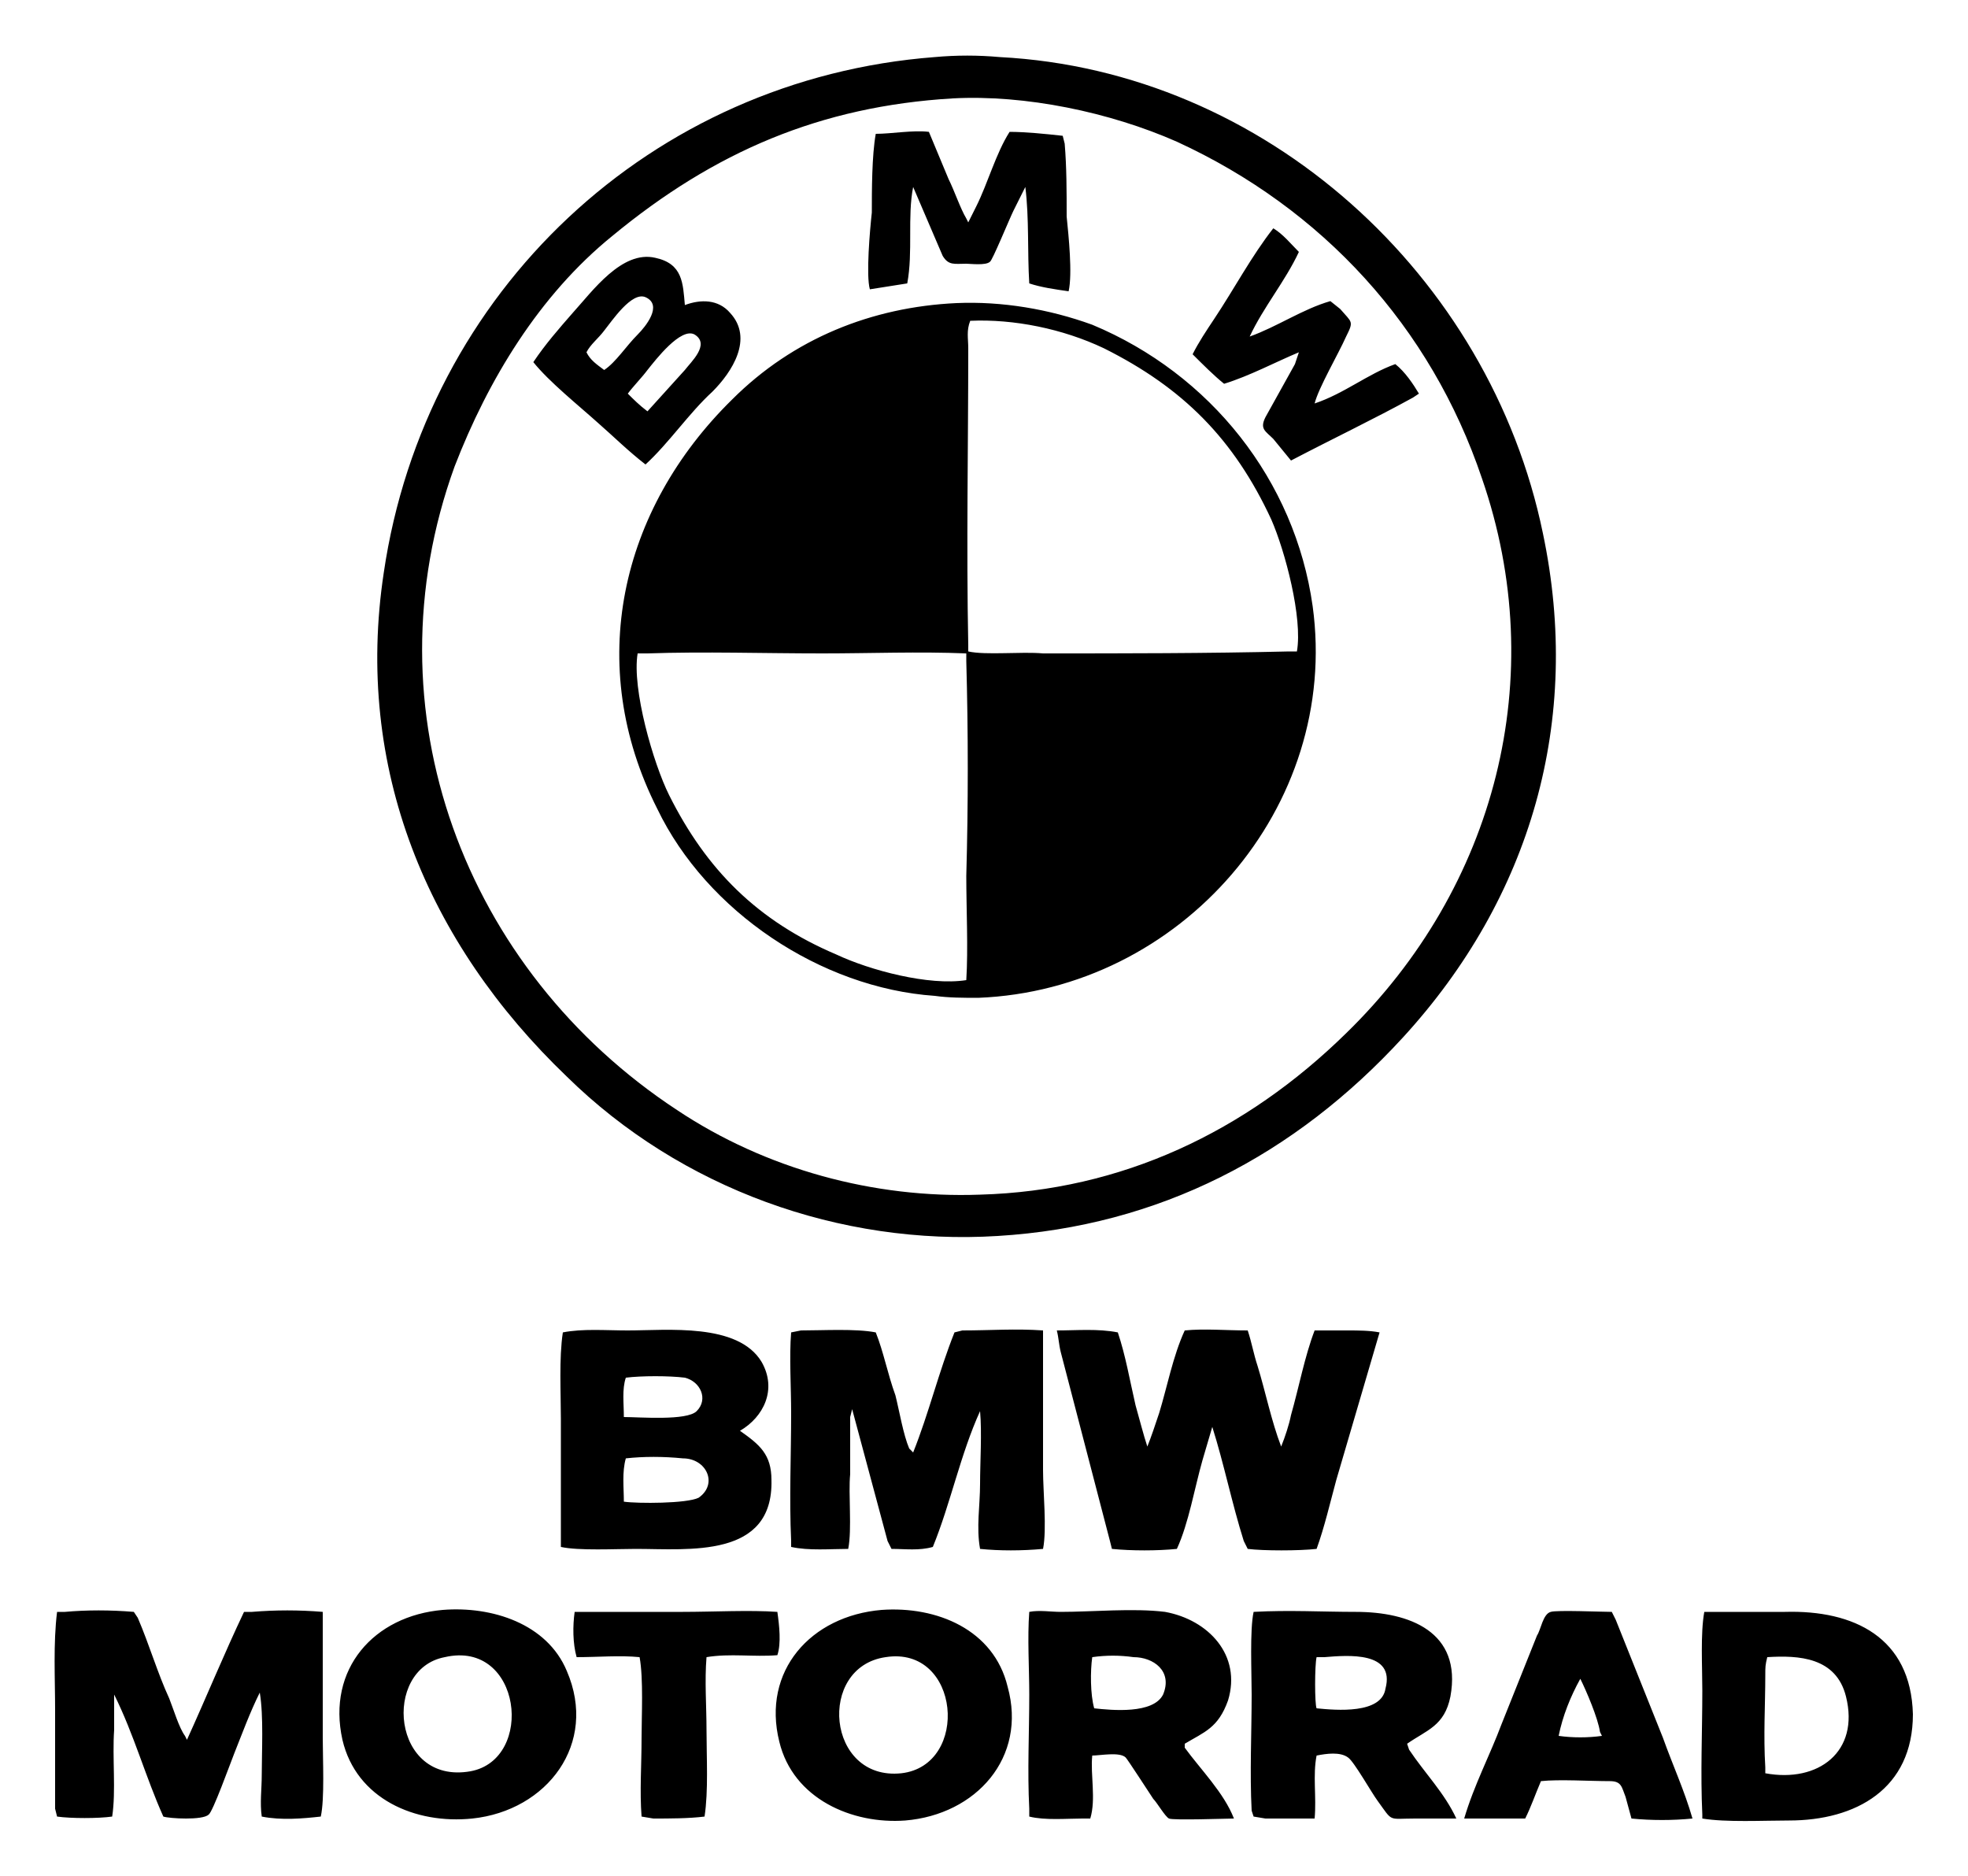
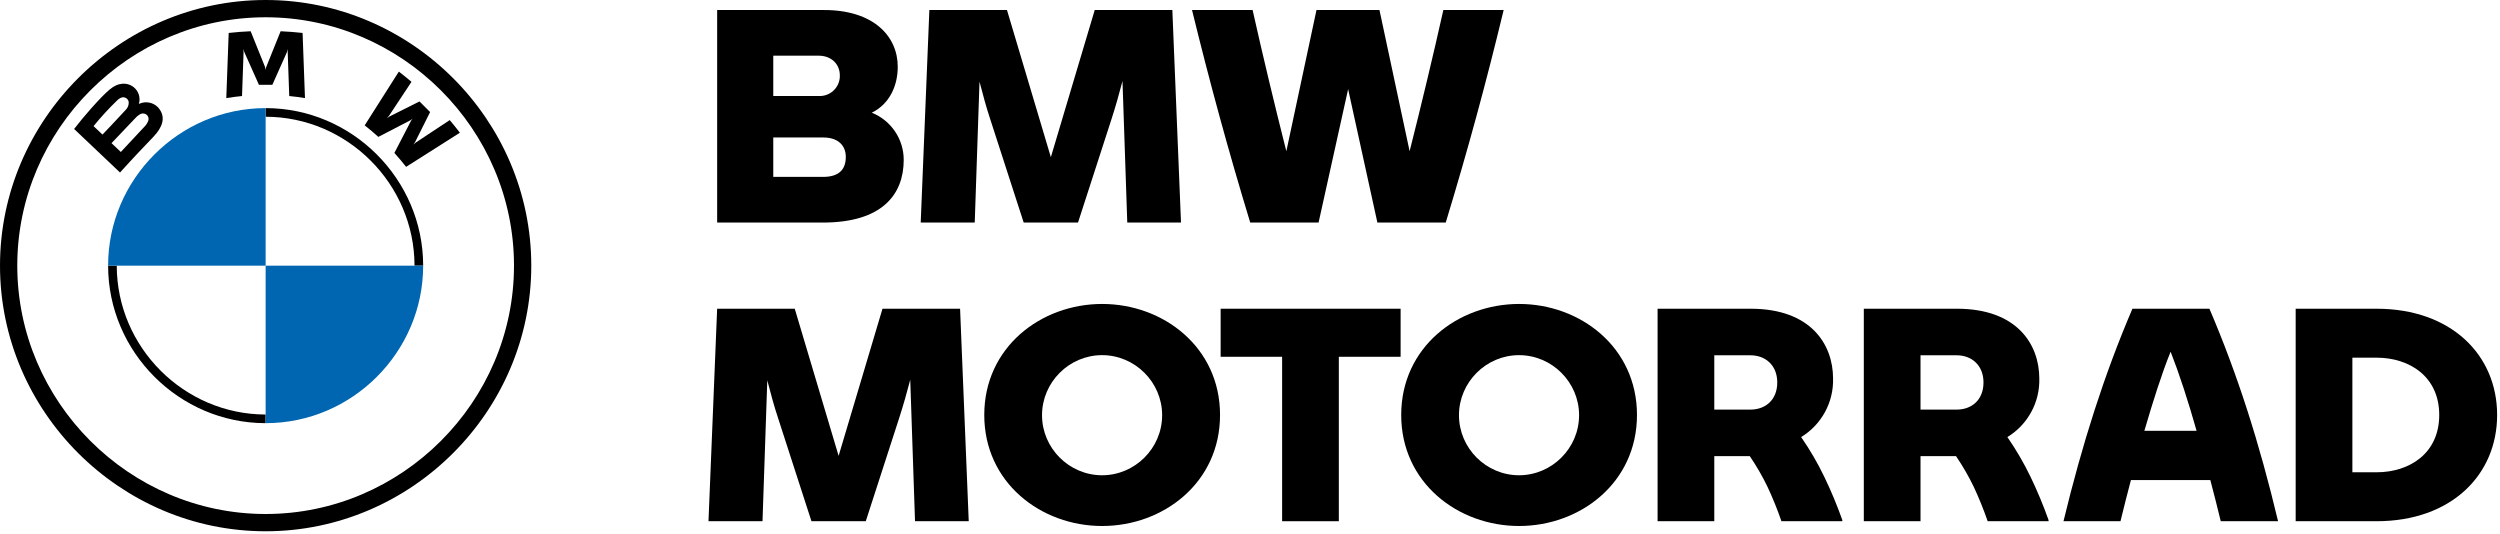
- <svg xmlns="http://www.w3.org/2000/svg" viewBox="0 0 1000 953">
-   <path fill="currentColor" fill-rule="evenodd" d="M475 29c-144 11-259 119-280 262-15 99 22 188 93 256 58 57 139 86 219 81 82-5 151-41 206-101 65-71 91-161 71-256-27-131-141-235-276-242-11-1-22-1-33 0zM484 50c-67 4-121 27-173 70-37 30-63 73-80 117-45 124 5 256 113 327 45 30 100 45 154 43 72-2 135-32 186-82 76-74 104-181 69-282-26-77-81-137-155-171-34-15-77-24-114-22zM445 68c-2 11-2 29-2 40-1 9-3 32-1 39l19-3c3-16 0-34 3-49l15 35c3 5 6 4 12 4 2 0 10 1 12-1 1 0 10-22 12-26 2-4 4-8 6-12 2 16 1 33 2 49 6 2 13 3 20 4 2-9 0-28-1-38 0-13 0-25-1-37l-1-4c-9-1-19-2-27-2-7 11-11 26-17 38l-4 8-1-2c-3-5-6-14-9-20l-10-24c-8-1-19 1-27 1zM647 116c-11 14-20 31-30 46-4 6-8 12-11 18 5 5 11 11 16 15 13-4 26-11 38-16l-2 6-15 27c-3 6 0 7 4 11l9 11c21-11 42-21 62-32l3-2c-3-5-7-11-12-15-14 5-26 15-41 20 2-8 12-25 16-34 4-8 3-7-3-14l-5-4c-14 4-27 13-41 18 7-15 18-28 25-43-4-4-8-9-13-12zM271 184c8 10 23 22 33 31 8 7 15 14 24 21 12-11 22-26 34-37 10-10 21-27 9-40-6-7-15-7-23-4-1-11-1-21-15-24-17-4-32 17-42 28-7 8-14 16-20 25zM298 179c2 4 5 6 9 9 6-4 11-12 17-18 4-4 13-15 4-19-7-3-17 12-21 17-3 4-7 7-9 11zM486 154c-43 2-83 18-114 49-57 56-75 135-38 208 25 52 83 91 141 95 7 1 15 1 22 1 103-4 184-97 170-199-9-64-52-118-112-143-22-8-46-12-69-11zM493 163c-2 5-1 9-1 14 0 50-1 100 0 151v3c9 2 27 0 38 1 41 0 83 0 125-1h4c3-17-6-51-13-67-19-41-45-67-85-87-21-10-46-15-68-14zM319 200c3 3 6 6 10 9l19-21c3-4 13-13 5-18-7-4-20 13-24 18-3 4-7 8-10 12zM324 332c-3 18 8 56 16 72 19 38 45 64 85 81 17 8 47 16 66 13 1-16 0-36 0-53 1-36 1-73 0-109v-4c-24-1-49 0-73 0-30 0-60-1-89 0h-5zM286 677c-2 13-1 31-1 44 0 22 0 44 0 65 9 2 28 1 38 1 27 0 70 5 69-35 0-13-6-18-16-25 12-7 19-21 11-35-12-20-48-16-68-16-11 0-23-1-33 1zM402 677c-1 12 0 28 0 41 0 22-1 43 0 65v3c9 2 20 1 29 1 2-10 0-28 1-38v-29l1-4 18 67 2 4c7 0 14 1 21-1 9-22 14-47 24-69 1 11 0 26 0 37 0 11-2 22 0 33 10 1 21 1 32 0 2-10 0-29 0-40v-66v-5c-14-1-27 0-41 0l-4 1c-8 20-13 41-21 61l-2-2c-3-7-5-19-7-27-4-11-6-22-10-32-10-2-27-1-38-1l-5 1zM537 676c1 4 1 7 2 11l25 96 1 4c10 1 23 1 33 0 6-13 9-31 13-45l5-17c6 19 10 39 16 58l2 4c8 1 26 1 35 0 4-11 7-24 10-35l22-75c-5-1-11-1-16-1h-17c-5 13-8 29-12 43-1 5-3 11-5 16-5-13-8-28-12-41-2-6-3-12-5-18-11 0-22-1-32 0-6 13-9 29-13 42-2 6-4 12-6 17-2-6-4-14-6-21-3-13-5-25-9-37-10-2-21-1-31-1zM318 700c-2 6-1 13-1 20 8 0 32 2 37-3 6-6 2-15-6-17-8-1-22-1-30 0zM318 741c-2 7-1 15-1 22 7 1 32 1 38-2 10-7 4-20-8-20-10-1-20-1-29 0zM225 818c-35 3-59 30-51 66 7 30 37 43 66 40 38-4 64-38 48-75-10-24-38-33-63-31zM448 818c-36 3-61 31-52 67 7 29 37 42 64 40 36-3 62-32 52-68-7-29-36-41-64-39zM29 819c-2 16-1 34-1 50 0 17 0 33 0 50l1 4c7 1 21 1 28 0 2-13 0-30 1-44v-18c10 20 16 42 25 62 3 1 20 2 23-1 2-1 11-26 13-31 4-10 8-21 13-31 2 12 1 30 1 42 0 7-1 14 0 21 10 2 21 1 30 0 2-9 1-29 1-40 0-20 0-40 0-60v-4c-12-1-24-1-36 0h-4c-10 21-19 43-29 65l-1-2c-3-4-6-14-8-19-6-13-10-27-16-41l-2-3c-12-1-24-1-35 0h-4zM292 819c-1 7-1 16 1 23 11 0 22-1 32 0 2 11 1 30 1 41 0 14-1 27 0 40l6 1c8 0 18 0 26-1 2-13 1-30 1-44 0-12-1-25 0-37 12-2 24 0 36-1 2-6 1-15 0-22-14-1-33 0-48 0h-51h-4zM523 819c-1 13 0 29 0 42 0 19-1 39 0 58v4c8 2 19 1 27 1h4c3-10 0-22 1-32 4 0 14-2 17 1 1 1 12 18 14 21 2 2 6 9 8 10 2 1 30 0 33 0-5-13-17-25-25-36v-2c10-6 17-8 22-22 7-23-10-41-32-45-16-2-37 0-53 0-5 0-11-1-16 0zM637 819c-2 9-1 31-1 42 0 19-1 40 0 59l1 3 6 1c8 0 17 0 25 0 1-11-1-22 1-32 5-1 12-2 16 1 3 2 12 18 15 22 8 11 5 9 19 9 7 0 14 0 21 0-6-13-16-23-24-35l-1-3c10-7 19-9 22-24 6-33-21-43-48-43-17 0-34-1-52 0zM744 924c10 0 21 0 31 0 3-6 5-12 8-19 9-1 25 0 35 0 6 0 6 3 8 8l3 11c10 1 21 1 31 0-4-14-10-27-15-41-8-20-16-40-24-60l-2-4c-5 0-28-1-31 0-4 1-5 9-7 12l-18 45c-6 16-14 31-19 48zM866 819c-2 11-1 28-1 40 0 21-1 42 0 63v2c12 2 31 1 44 1 34 0 63-16 63-54-1-39-30-53-65-52h-41zM226 842c-32 6-27 65 13 58 33-6 26-67-13-58zM450 842c-35 5-30 63 8 59 35-4 30-65-8-59zM555 842c-1 7-1 19 1 26 9 1 30 3 35-7 5-12-5-19-15-19-7-1-14-1-21 0zM669 842c-1 4-1 24 0 26 10 1 33 3 35-10 5-19-19-17-31-16h-4zM898 842c-1 4-1 5-1 9 0 15-1 31 0 47v3c27 5 48-11 41-39-5-20-24-21-40-20zM803 853c-5 9-9 19-11 29 7 1 15 1 22 0l-1-2c-1-7-7-21-10-27z" />
+ <svg xmlns="http://www.w3.org/2000/svg" width="811" height="173" viewBox="0 0 811 173" version="1.1" xml:space="preserve" style="fill-rule:evenodd;clip-rule:evenodd;stroke-linejoin:round;stroke-miterlimit:2;">
+   <g id="Ebene_2">
+     <g id="Ebene_1-2">
+       <path d="M293.164,51.864C293.164,63.096 286.192,72.199 266.922,72.199L232.644,72.199L232.644,3.254L267.406,3.254C283.384,3.254 291.227,11.775 291.227,21.652C291.227,27.655 288.71,33.659 282.803,36.564C289.056,39.048 293.178,45.135 293.164,51.864M250.848,18.069L250.848,31.142L265.663,31.142C269.217,31.304 272.275,28.514 272.438,24.96C272.445,24.793 272.446,24.626 272.441,24.46C272.441,20.586 269.44,18.069 265.663,18.069L250.848,18.069ZM274.378,50.895C274.378,47.119 271.764,44.601 267.116,44.601L250.848,44.601L250.848,57.383L267.019,57.383C271.86,57.383 274.378,55.252 274.378,50.895" style="fill-rule:nonzero;" />
+       <path d="M365.686,72.198L364.137,26.299C363.071,30.366 361.91,34.53 360.554,38.694L349.708,72.198L332.085,72.198L321.24,38.694C319.884,34.627 318.819,30.56 317.754,26.492L316.205,72.198L298.678,72.198L301.486,3.253L326.663,3.253L340.897,50.992L355.131,3.253L380.308,3.253L383.116,72.198L365.686,72.198Z" style="fill-rule:nonzero;" />
+       <path d="M487.783,3.254C482.167,26.59 476.163,48.669 468.998,72.199L446.823,72.199L437.334,28.914L427.747,72.199L405.573,72.199C398.407,48.669 392.404,26.59 386.691,3.254L406.347,3.254C409.639,17.972 413.416,33.756 417.289,49.055L427.069,3.254L447.501,3.254L457.281,49.055C461.154,33.756 464.93,17.972 468.223,3.254L487.783,3.254Z" style="fill-rule:nonzero;" />
+       <path d="M296.832,169.085L295.283,123.193C294.218,127.26 293.056,131.423 291.701,135.586L280.857,169.085L263.236,169.085L252.393,135.586C251.038,131.52 249.973,127.454 248.908,123.388L247.358,169.085L229.834,169.085L232.642,100.151L257.815,100.151L272.047,147.882L286.279,100.151L311.451,100.151L314.259,169.085L296.832,169.085Z" style="fill-rule:nonzero;" />
+       <path d="M319.296,134.618C319.296,112.64 337.691,98.602 357.539,98.602C377.387,98.602 395.782,112.64 395.782,134.618C395.782,156.596 377.387,170.634 357.539,170.634C337.691,170.634 319.296,156.596 319.296,134.618M376.999,134.618C376.958,123.958 368.176,115.209 357.516,115.209C346.828,115.209 338.033,124.004 338.033,134.692C338.033,145.38 346.828,154.175 357.516,154.175C368.204,154.175 376.999,145.38 376.999,134.692C376.999,134.686 376.999,134.679 376.999,134.672L376.999,134.618" style="fill-rule:nonzero;" />
+       <path d="M454.357,115.739L434.316,115.739L434.316,169.085L415.92,169.085L415.92,115.739L395.976,115.739L395.976,100.151L454.357,100.151L454.357,115.739Z" style="fill-rule:nonzero;" />
+       <path d="M454.552,134.618C454.552,112.64 472.946,98.602 492.794,98.602C512.642,98.602 531.037,112.64 531.037,134.618C531.037,156.596 512.642,170.634 492.794,170.634C472.946,170.634 454.552,156.596 454.552,134.618M512.255,134.618C512.215,123.958 503.432,115.21 492.772,115.21C482.085,115.21 473.29,124.004 473.29,134.692C473.29,145.38 482.085,154.175 492.772,154.175C503.46,154.175 512.255,145.38 512.255,134.692C512.255,134.686 512.255,134.679 512.255,134.672L512.255,134.618" style="fill-rule:nonzero;" />
+       <path d="M597.649,168.697L597.649,169.085L577.899,169.085C576.583,165.263 575.063,161.515 573.348,157.854C571.689,154.427 569.779,151.127 567.636,147.979L556.115,147.979L556.115,169.085L537.719,169.085L537.719,100.151L567.927,100.151C587.387,100.151 594.648,111.673 594.648,122.807C594.85,130.523 590.889,137.779 584.289,141.782C587.143,145.902 589.668,150.24 591.841,154.756C594.023,159.297 595.962,163.95 597.649,168.697M556.115,132.875L567.83,132.875C572.767,132.875 576.544,129.681 576.544,124.065C576.544,118.547 572.767,115.255 567.83,115.255L556.115,115.255L556.115,132.875Z" style="fill-rule:nonzero;" />
+       <path d="M664.551,168.697L664.551,169.085L644.801,169.085C643.484,165.263 641.965,161.515 640.25,157.854C638.59,154.427 636.681,151.127 634.538,147.979L623.017,147.979L623.017,169.085L604.621,169.085L604.621,100.151L634.829,100.151C654.289,100.151 661.55,111.673 661.55,122.807C661.751,130.523 657.79,137.779 651.191,141.782C654.044,145.902 656.569,150.24 658.743,154.756C660.925,159.297 662.864,163.95 664.551,168.697M623.017,132.875L634.732,132.875C639.669,132.875 643.446,129.681 643.446,124.065C643.446,118.547 639.669,115.255 634.732,115.255L623.017,115.255L623.017,132.875Z" style="fill-rule:nonzero;" />
+       <path d="M717.027,155.725L691.273,155.725C690.112,160.178 688.95,164.632 687.885,169.085L669.393,169.085C675.492,143.912 682.56,121.645 691.758,100.151L716.736,100.151C725.934,121.645 733.002,143.912 739.005,169.085L720.416,169.085C719.35,164.632 718.188,160.178 717.027,155.725M712.573,139.749C709.862,130.164 706.958,121.258 704.15,114.093C701.246,121.258 698.438,130.164 695.631,139.749L712.573,139.749Z" style="fill-rule:nonzero;" />
+       <path d="M810.068,134.618C810.068,154.078 795.159,169.085 770.955,169.085L744.717,169.085L744.717,100.151L770.955,100.151C795.159,100.151 810.068,115.158 810.068,134.618M791.286,134.618C791.286,122.129 781.604,116.029 770.955,116.029L763.112,116.029L763.112,153.207L770.955,153.207C781.604,153.207 791.286,147.107 791.286,134.618" style="fill-rule:nonzero;" />
+       <path d="M86.173,0C38.9,0 0.001,38.9 0.001,86.172C0.001,133.445 38.901,172.345 86.174,172.345C133.446,172.345 172.346,133.445 172.346,86.172C172.346,38.9 133.447,0 86.174,0L86.173,0M166.742,86.173C166.742,130.372 130.372,166.742 86.173,166.742C41.974,166.742 5.604,130.372 5.604,86.173C5.604,41.974 41.974,5.604 86.173,5.604C130.372,5.604 166.742,41.974 166.742,86.173" style="fill-rule:nonzero;" />
+       <path d="M86.173,35.072L86.173,37.873C112.658,37.903 134.442,59.688 134.472,86.173L137.274,86.173C137.274,58.14 114.206,35.072 86.173,35.072M86.173,134.472C59.688,134.442 37.904,112.657 37.874,86.173L35.071,86.173C35.071,86.173 35.071,86.173 35.071,86.173C35.071,114.207 58.139,137.275 86.173,137.275L86.173,137.275" style="fill-rule:nonzero;" />
+       <path d="M127.936,49.614C129.105,50.872 130.791,52.899 131.739,54.129L149.189,43.051C148.317,41.91 146.931,40.177 145.89,38.959L134.841,46.266L134.088,46.917L134.652,46.094L139.53,36.354L136.082,32.906L126.34,37.786L125.519,38.347L126.173,37.591L133.484,26.545C132.199,25.45 130.963,24.447 129.385,23.23L118.305,40.667C119.709,41.748 121.558,43.332 122.736,44.411L133.165,39.001L133.832,38.51L133.341,39.178L127.936,49.614Z" style="fill-rule:nonzero;" />
+       <path d="M88.344,27.519L93.112,16.84L93.415,15.894L93.329,16.883L93.831,31.153C95.503,31.312 97.23,31.543 98.935,31.826L98.159,10.687C95.776,10.425 93.405,10.236 91.033,10.136L86.338,21.793L86.173,22.658L86.007,21.793L81.312,10.136C78.941,10.236 76.569,10.425 74.186,10.687L73.41,31.826C75.115,31.543 76.842,31.312 78.514,31.153L79.016,16.883L78.929,15.894L79.234,16.84L84.001,27.519L88.344,27.519Z" style="fill-rule:nonzero;" />
+       <path d="M49.777,44.363C52.532,41.46 54.096,38.104 51.336,34.901C49.783,33.223 47.32,32.714 45.229,33.641L45.022,33.724L45.09,33.542C45.62,31.596 44.932,29.512 43.349,28.263C42.259,27.405 40.869,27.018 39.492,27.189C36.905,27.452 34.911,29.22 29.488,35.268C27.854,37.091 25.472,39.97 24.04,41.836L38.93,55.962C43.878,50.493 45.888,48.46 49.777,44.363M30.35,40.909C32.723,37.984 35.272,35.208 37.983,32.595C38.416,32.145 38.949,31.804 39.538,31.6C39.672,31.569 39.809,31.554 39.946,31.554C40.805,31.554 41.556,32.154 41.745,32.991L41.753,33.029C41.845,34.07 41.433,35.095 40.646,35.784C39.059,37.571 33.246,43.657 33.246,43.657L30.35,40.909ZM36.178,46.439C36.178,46.439 41.844,40.453 43.69,38.536C44.176,37.955 44.755,37.458 45.403,37.066C46.026,36.705 46.801,36.721 47.408,37.107C48.024,37.508 48.328,38.253 48.168,38.971C47.879,39.845 47.375,40.634 46.702,41.264C45.922,42.102 39.203,49.292 39.194,49.301L36.178,46.439Z" style="fill-rule:nonzero;" />
+       <path d="M86.173,35.072L86.173,86.173L35.072,86.173C35.072,86.164 35.072,86.156 35.072,86.147C35.072,58.138 58.112,35.086 86.121,35.072L86.173,35.072" style="fill:rgb(0,102,177);fill-rule:nonzero;" />
+       <path d="M137.275,86.173C137.275,86.182 137.275,86.191 137.275,86.199C137.275,114.209 114.235,137.261 86.225,137.275L86.173,137.275L86.173,86.173L137.275,86.173Z" style="fill:rgb(0,102,177);fill-rule:nonzero;" />
+     </g>
+   </g>
</svg>
